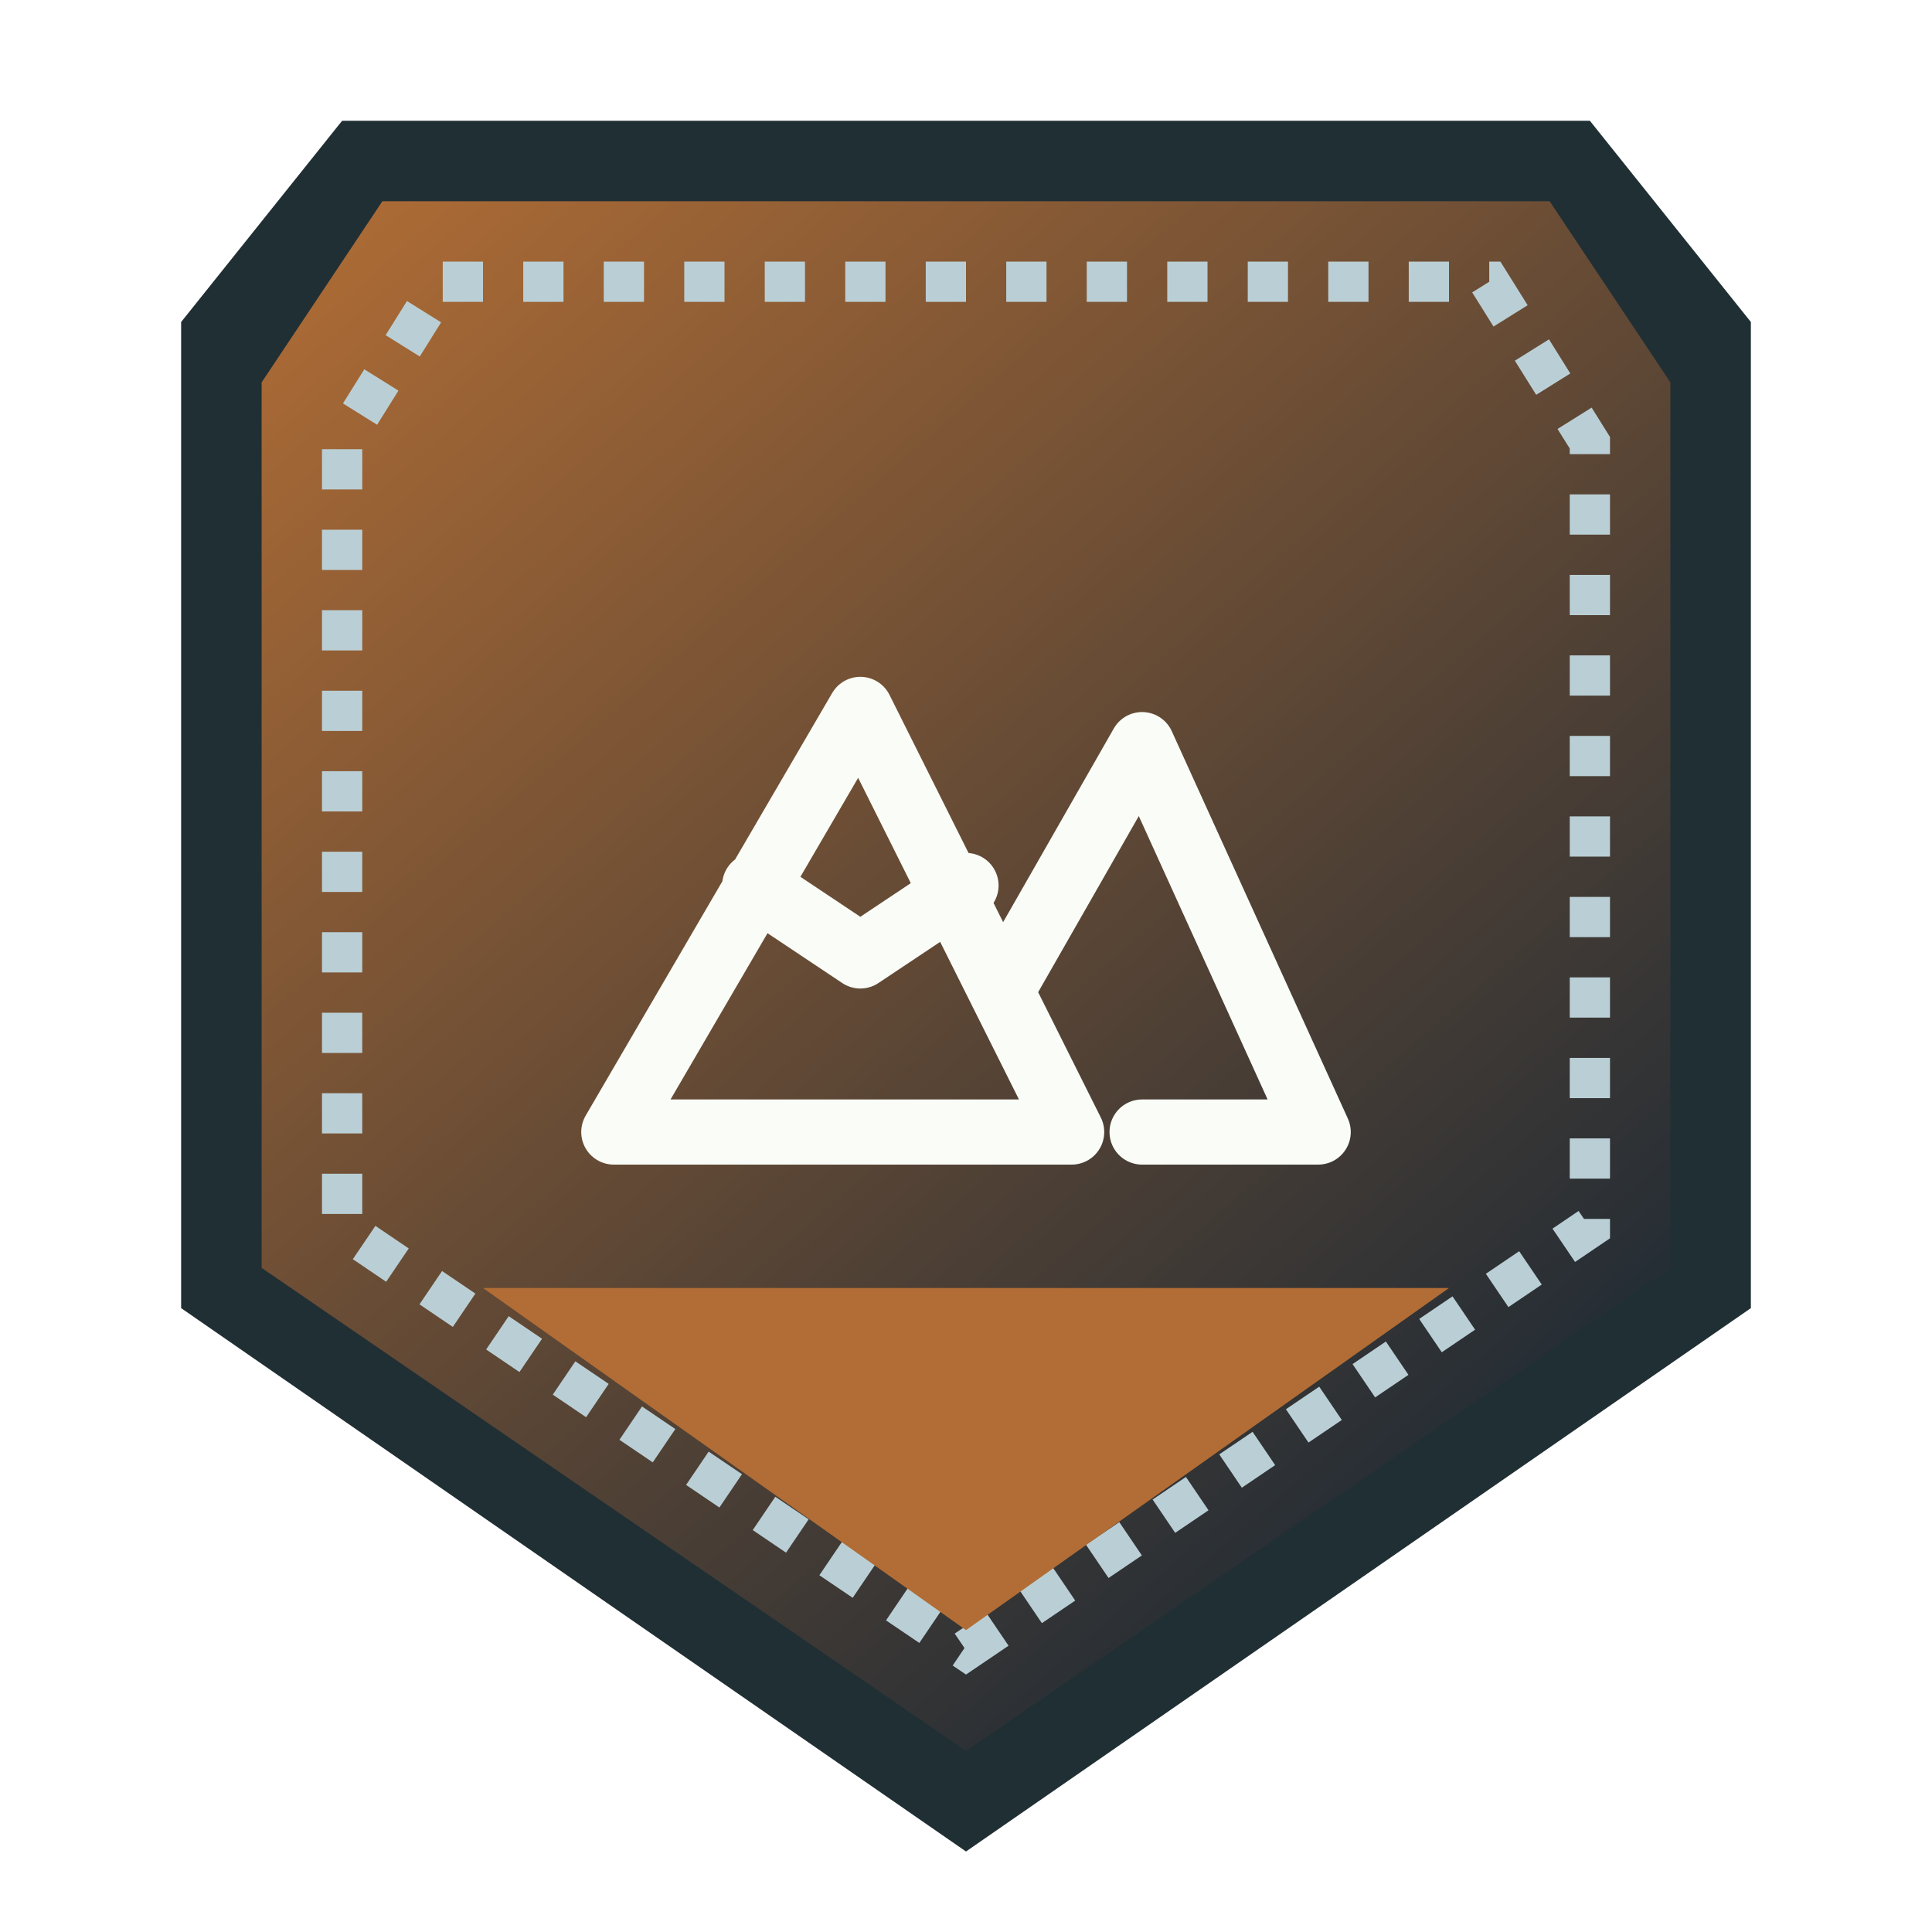
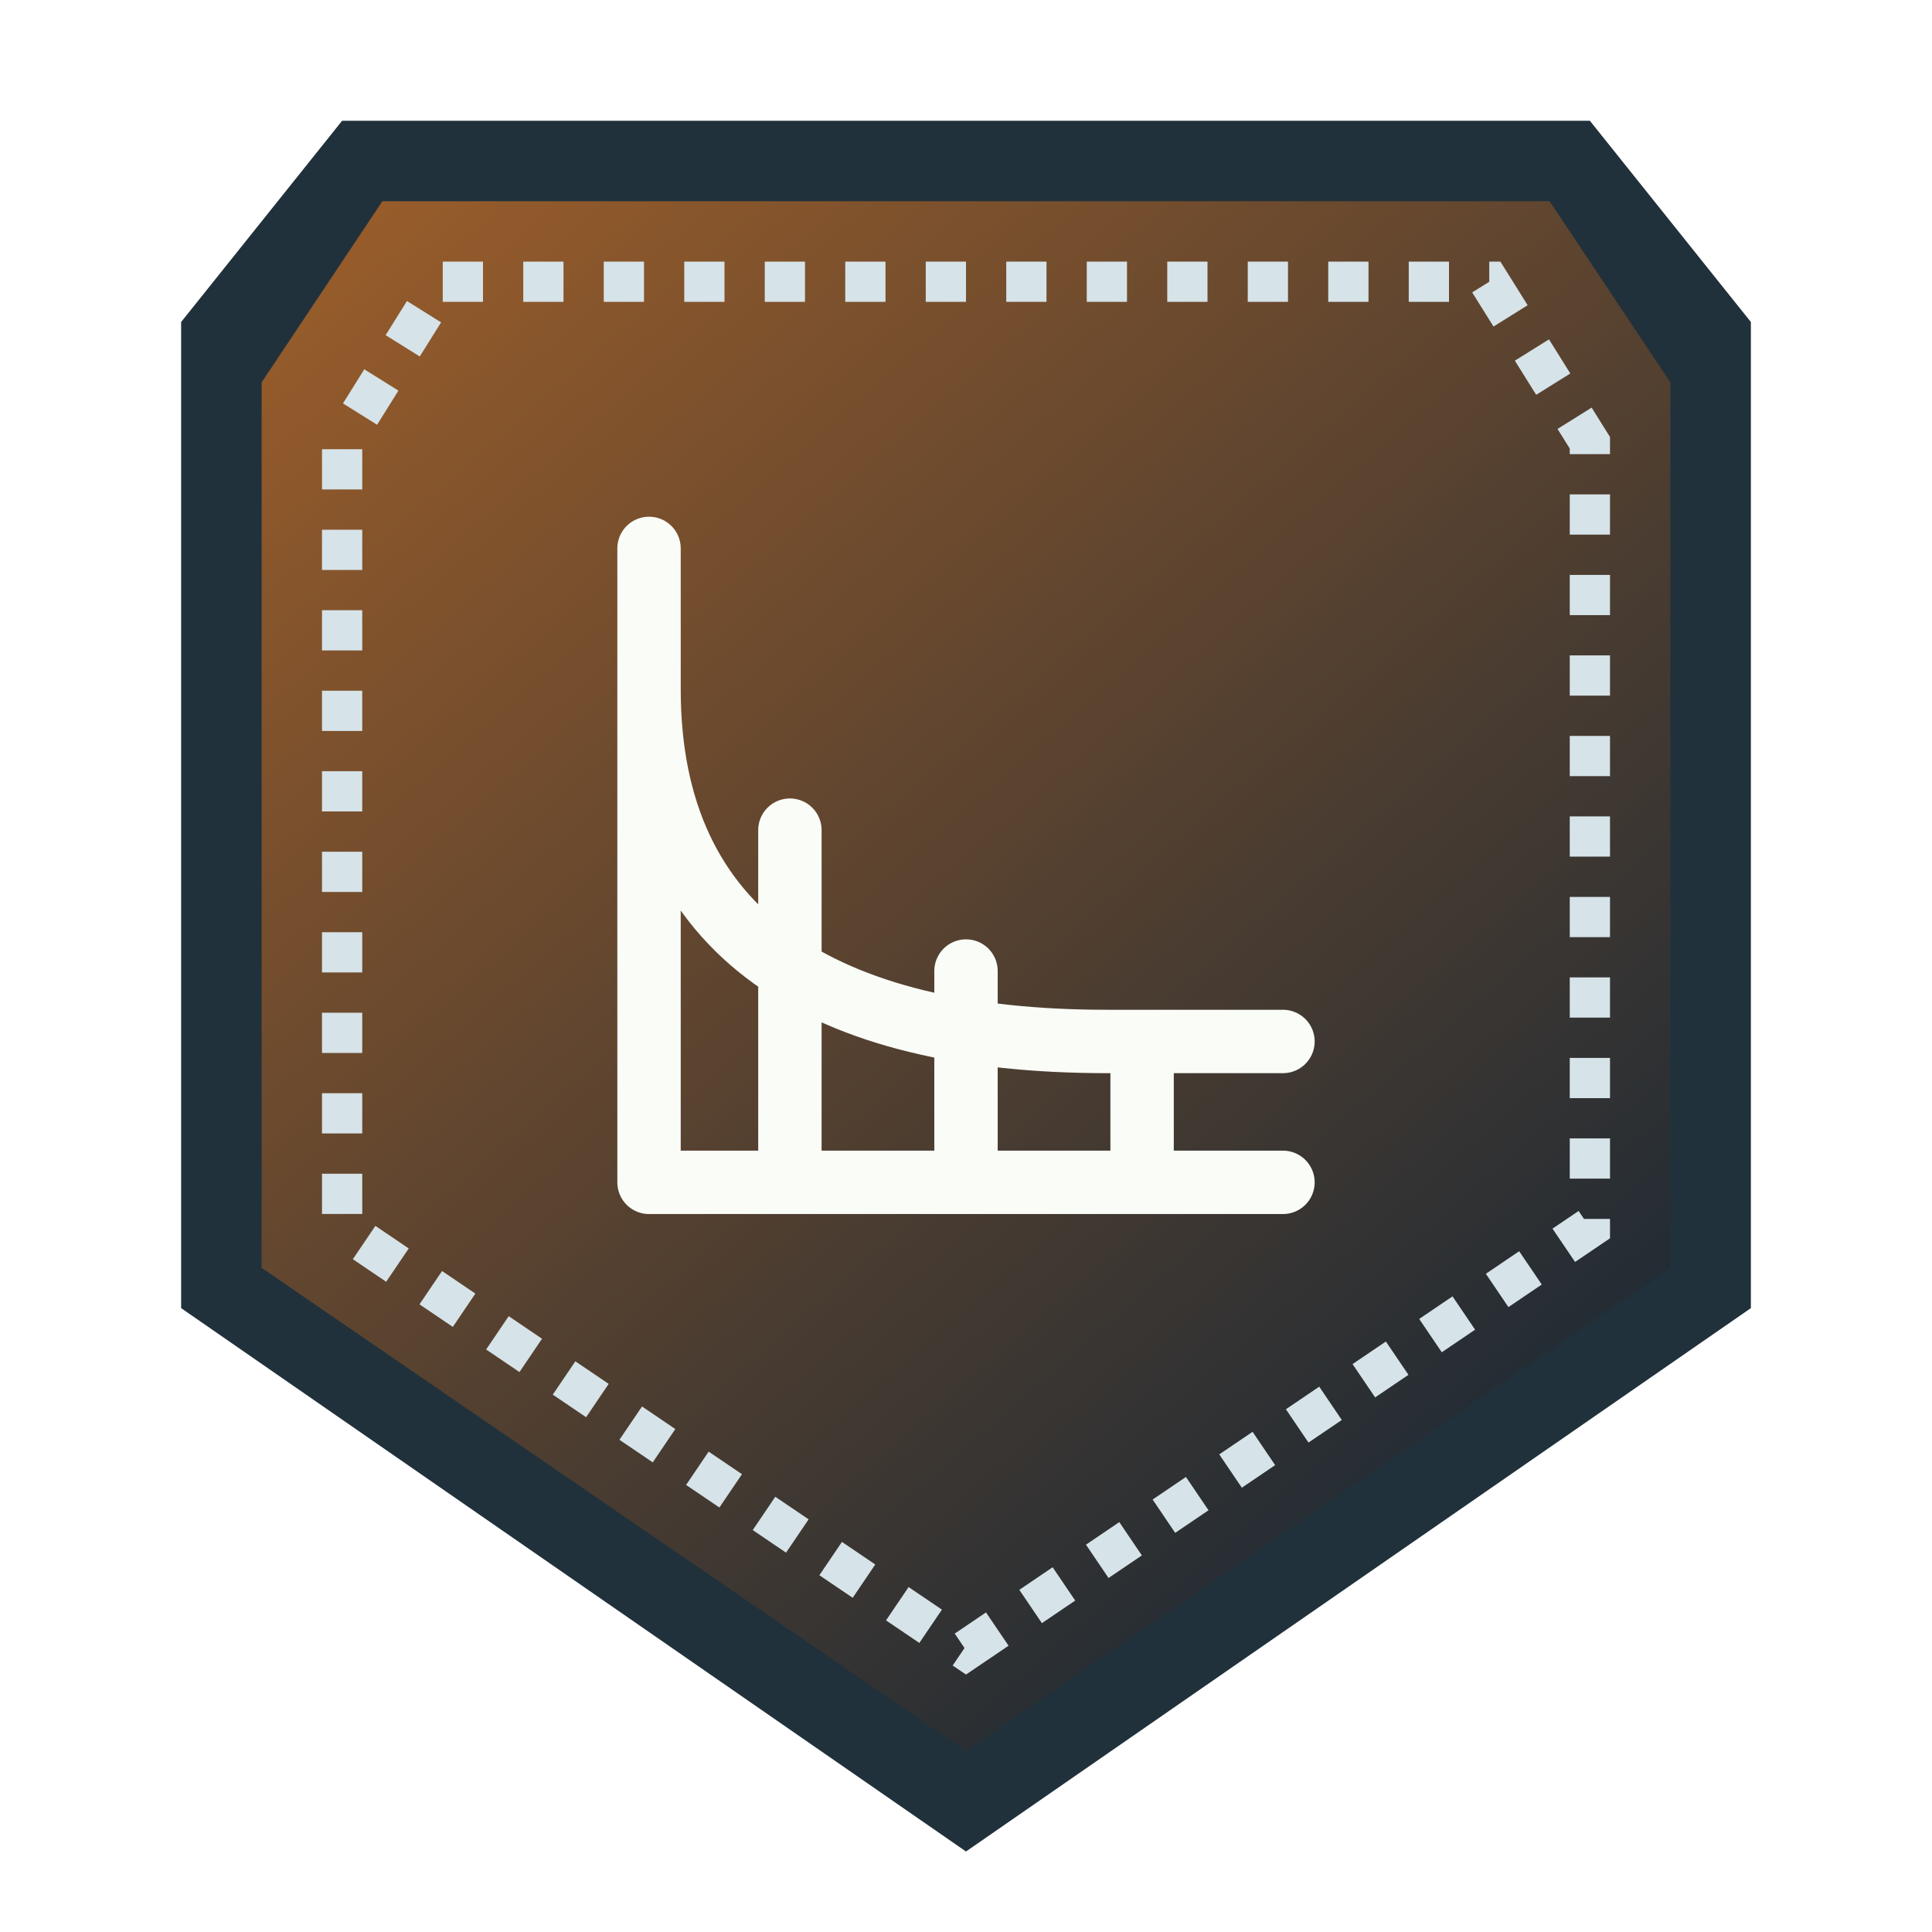
<svg xmlns="http://www.w3.org/2000/svg" viewBox="0 0 96 96">
  <defs>
-     <linearGradient id="paint" x2=".8" y2="1">
-       <stop stop-color="#b16d35" />
+     <linearGradient id="cloth" x2=".8" y2="1">
+       <stop stop-color="#9c5e2a" />
      <stop offset="1" stop-color="#172735" />
    </linearGradient>
-     <linearGradient id="metal" x2="1" y2="1">
-       <stop stop-color="#bacfd5" />
-       <stop offset=".5" stop-color="#56707d" />
-       <stop offset="1" stop-color="#bacfd5" />
-     </linearGradient>
  </defs>
-   <path d="M17 6h62l8 10v49L48 92 9 65V16Z" fill="#202f34" />
-   <path d="M19 10h58l6 9v44L48 87 13 63V19Z" fill="url(#paint)" />
-   <path d="M22 14h52l5 8v39L48 82 17 61V22Z" fill="none" stroke="#bacfd5" stroke-width="2" stroke-dasharray="2 2" />
-   <path d="M24 64h48l-24 17Z" fill="#b16d35" />
-   <g transform="translate(27 23) scale(1.75)" fill="none" stroke="#f9fcf7" stroke-width="1.85" stroke-linecap="round" stroke-linejoin="round">
-     <path d="m2 19 7-12 6 12H2Zm11-4 4-7 5 11h-5M6 12l3 2 3-2" />
+   <path d="M17 6h62l8 10v49L48 92 9 65V16Z" fill="#20313b" />
+   <path d="M19 10h58l6 9v44L48 87 13 63V19Z" fill="url(#cloth)" />
+   <path d="M22 14h52l5 8v39L48 82 17 61V22Z" fill="none" stroke="#d6e3e8" stroke-width="2" stroke-dasharray="2 2" />
+   <g transform="translate(27 22) scale(1.75)" fill="none" stroke="#f9fcf7" stroke-width="1.8" stroke-linecap="round" stroke-linejoin="round">
+     <path d="M3 3v4c0 7 5 10 13 10h5M3 7v14m0 0h18M7 11v10m5-6v6m5-4v4" />
  </g>
</svg>
